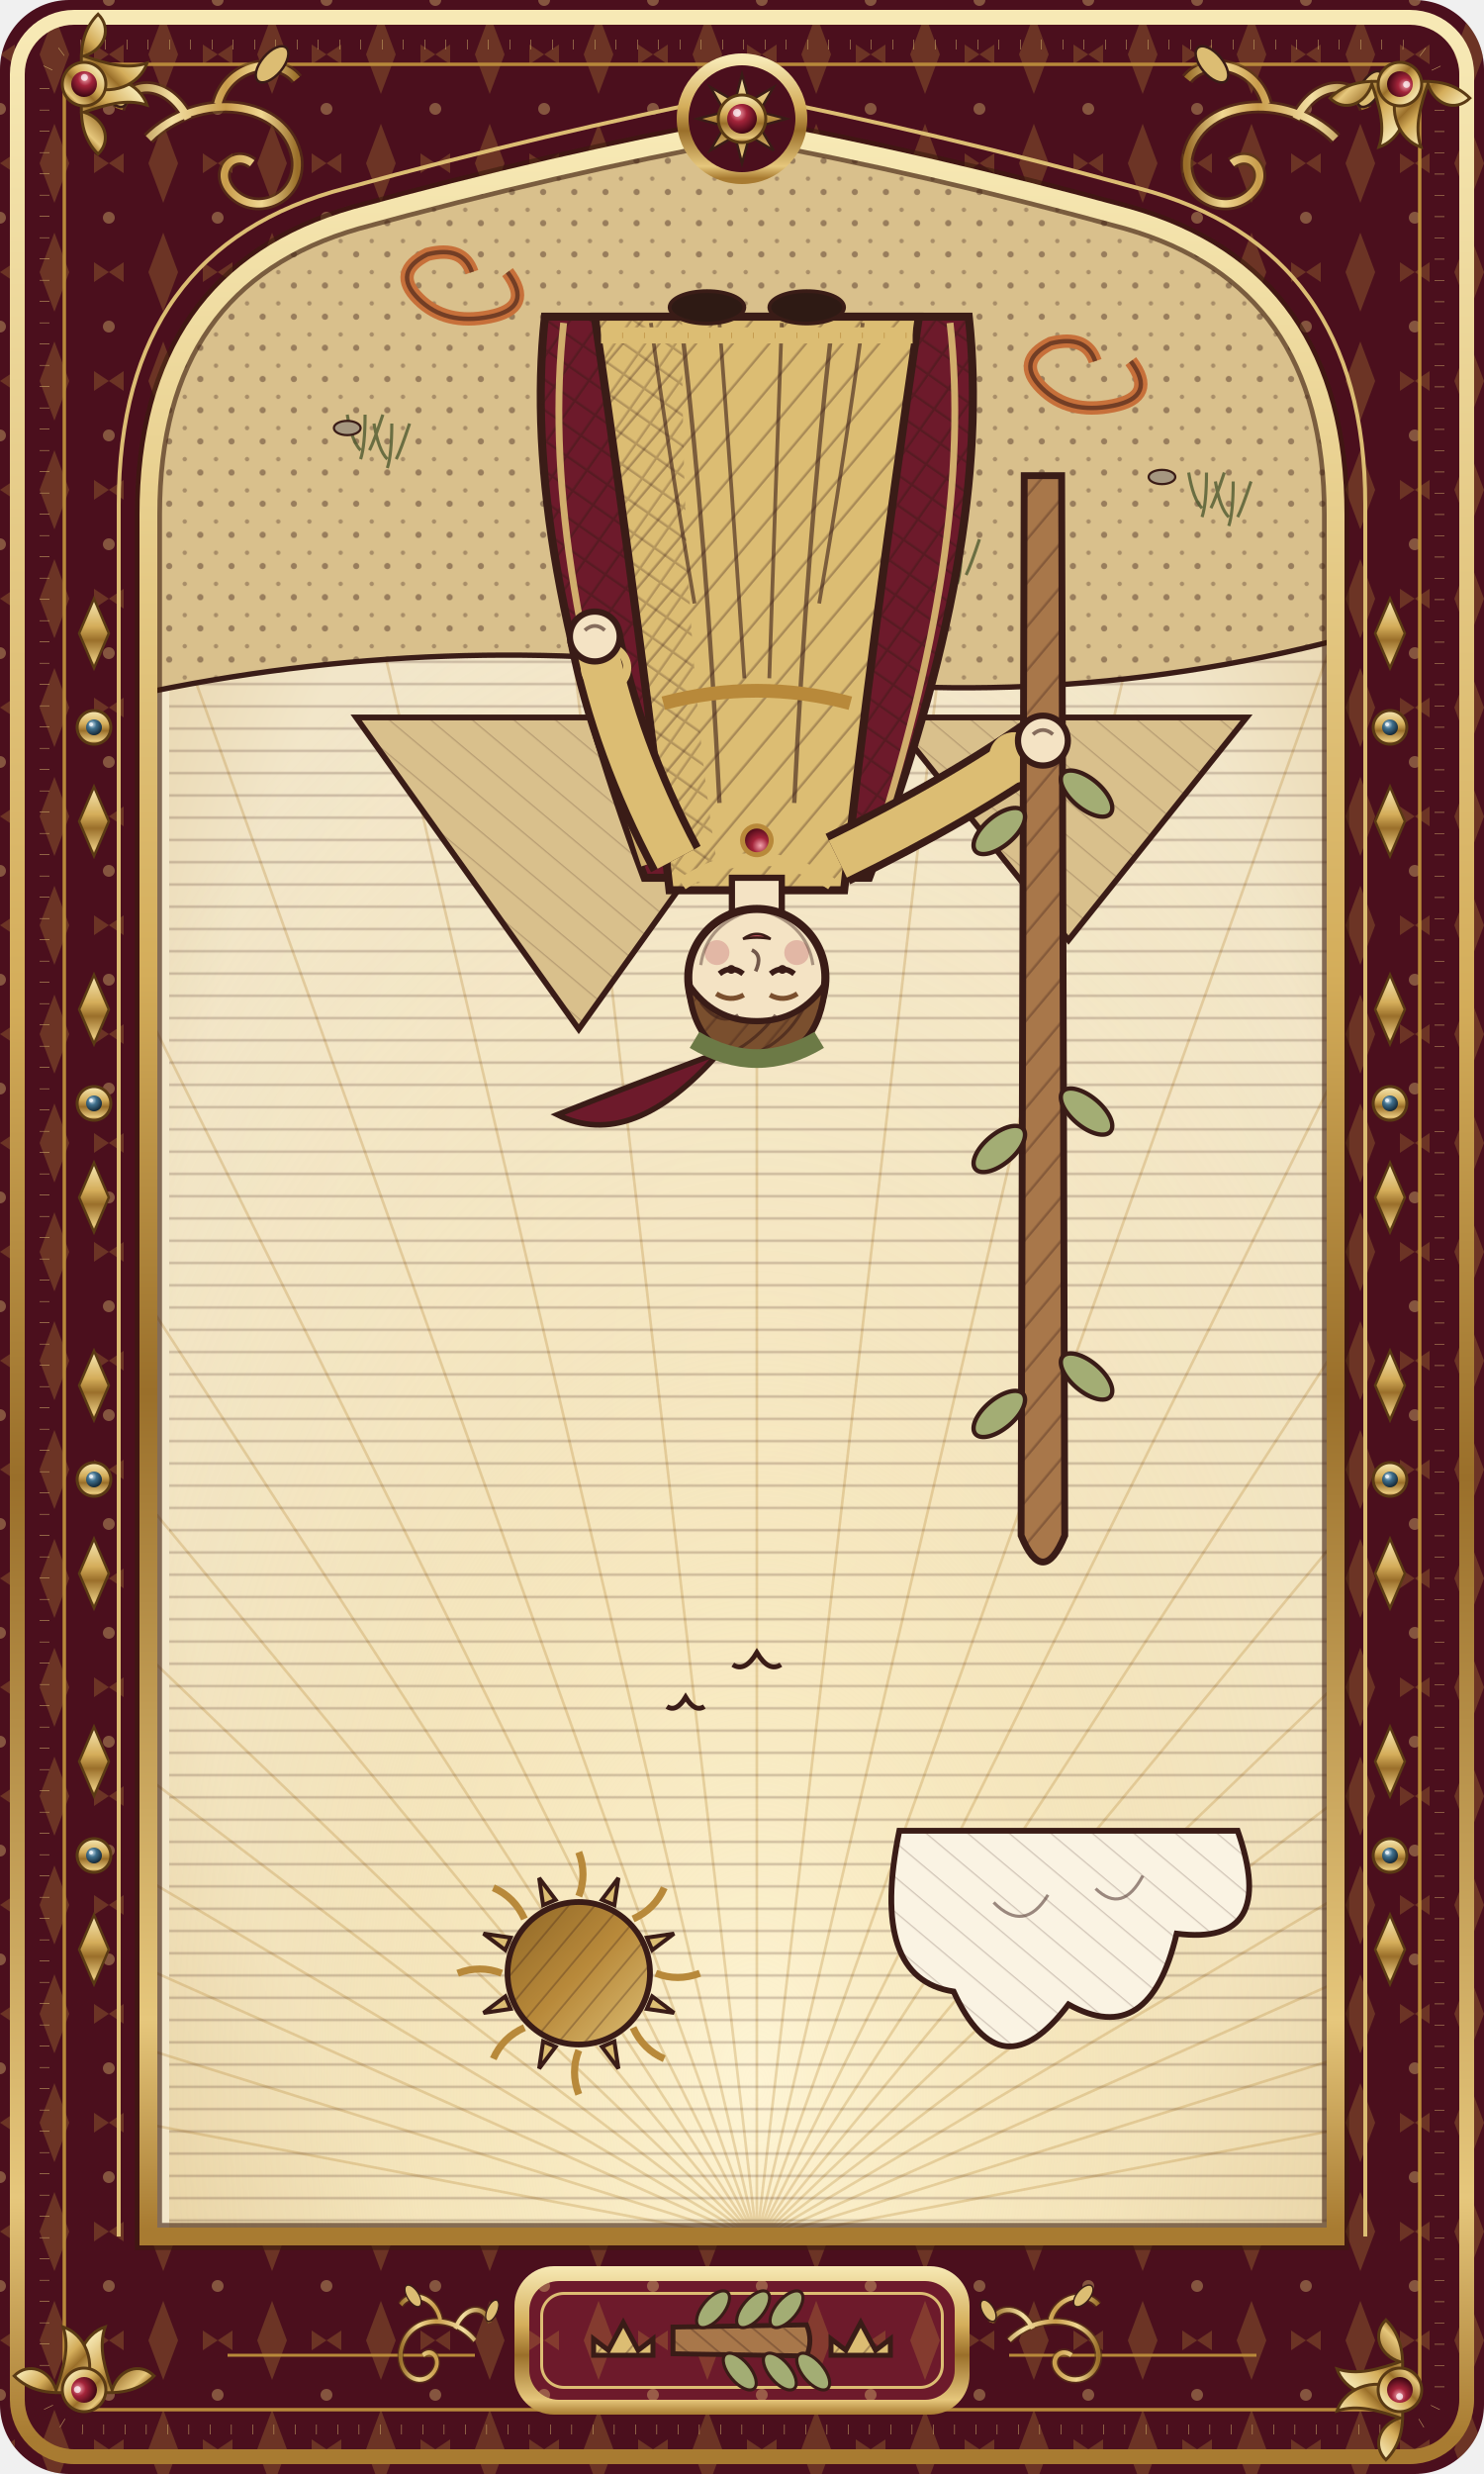
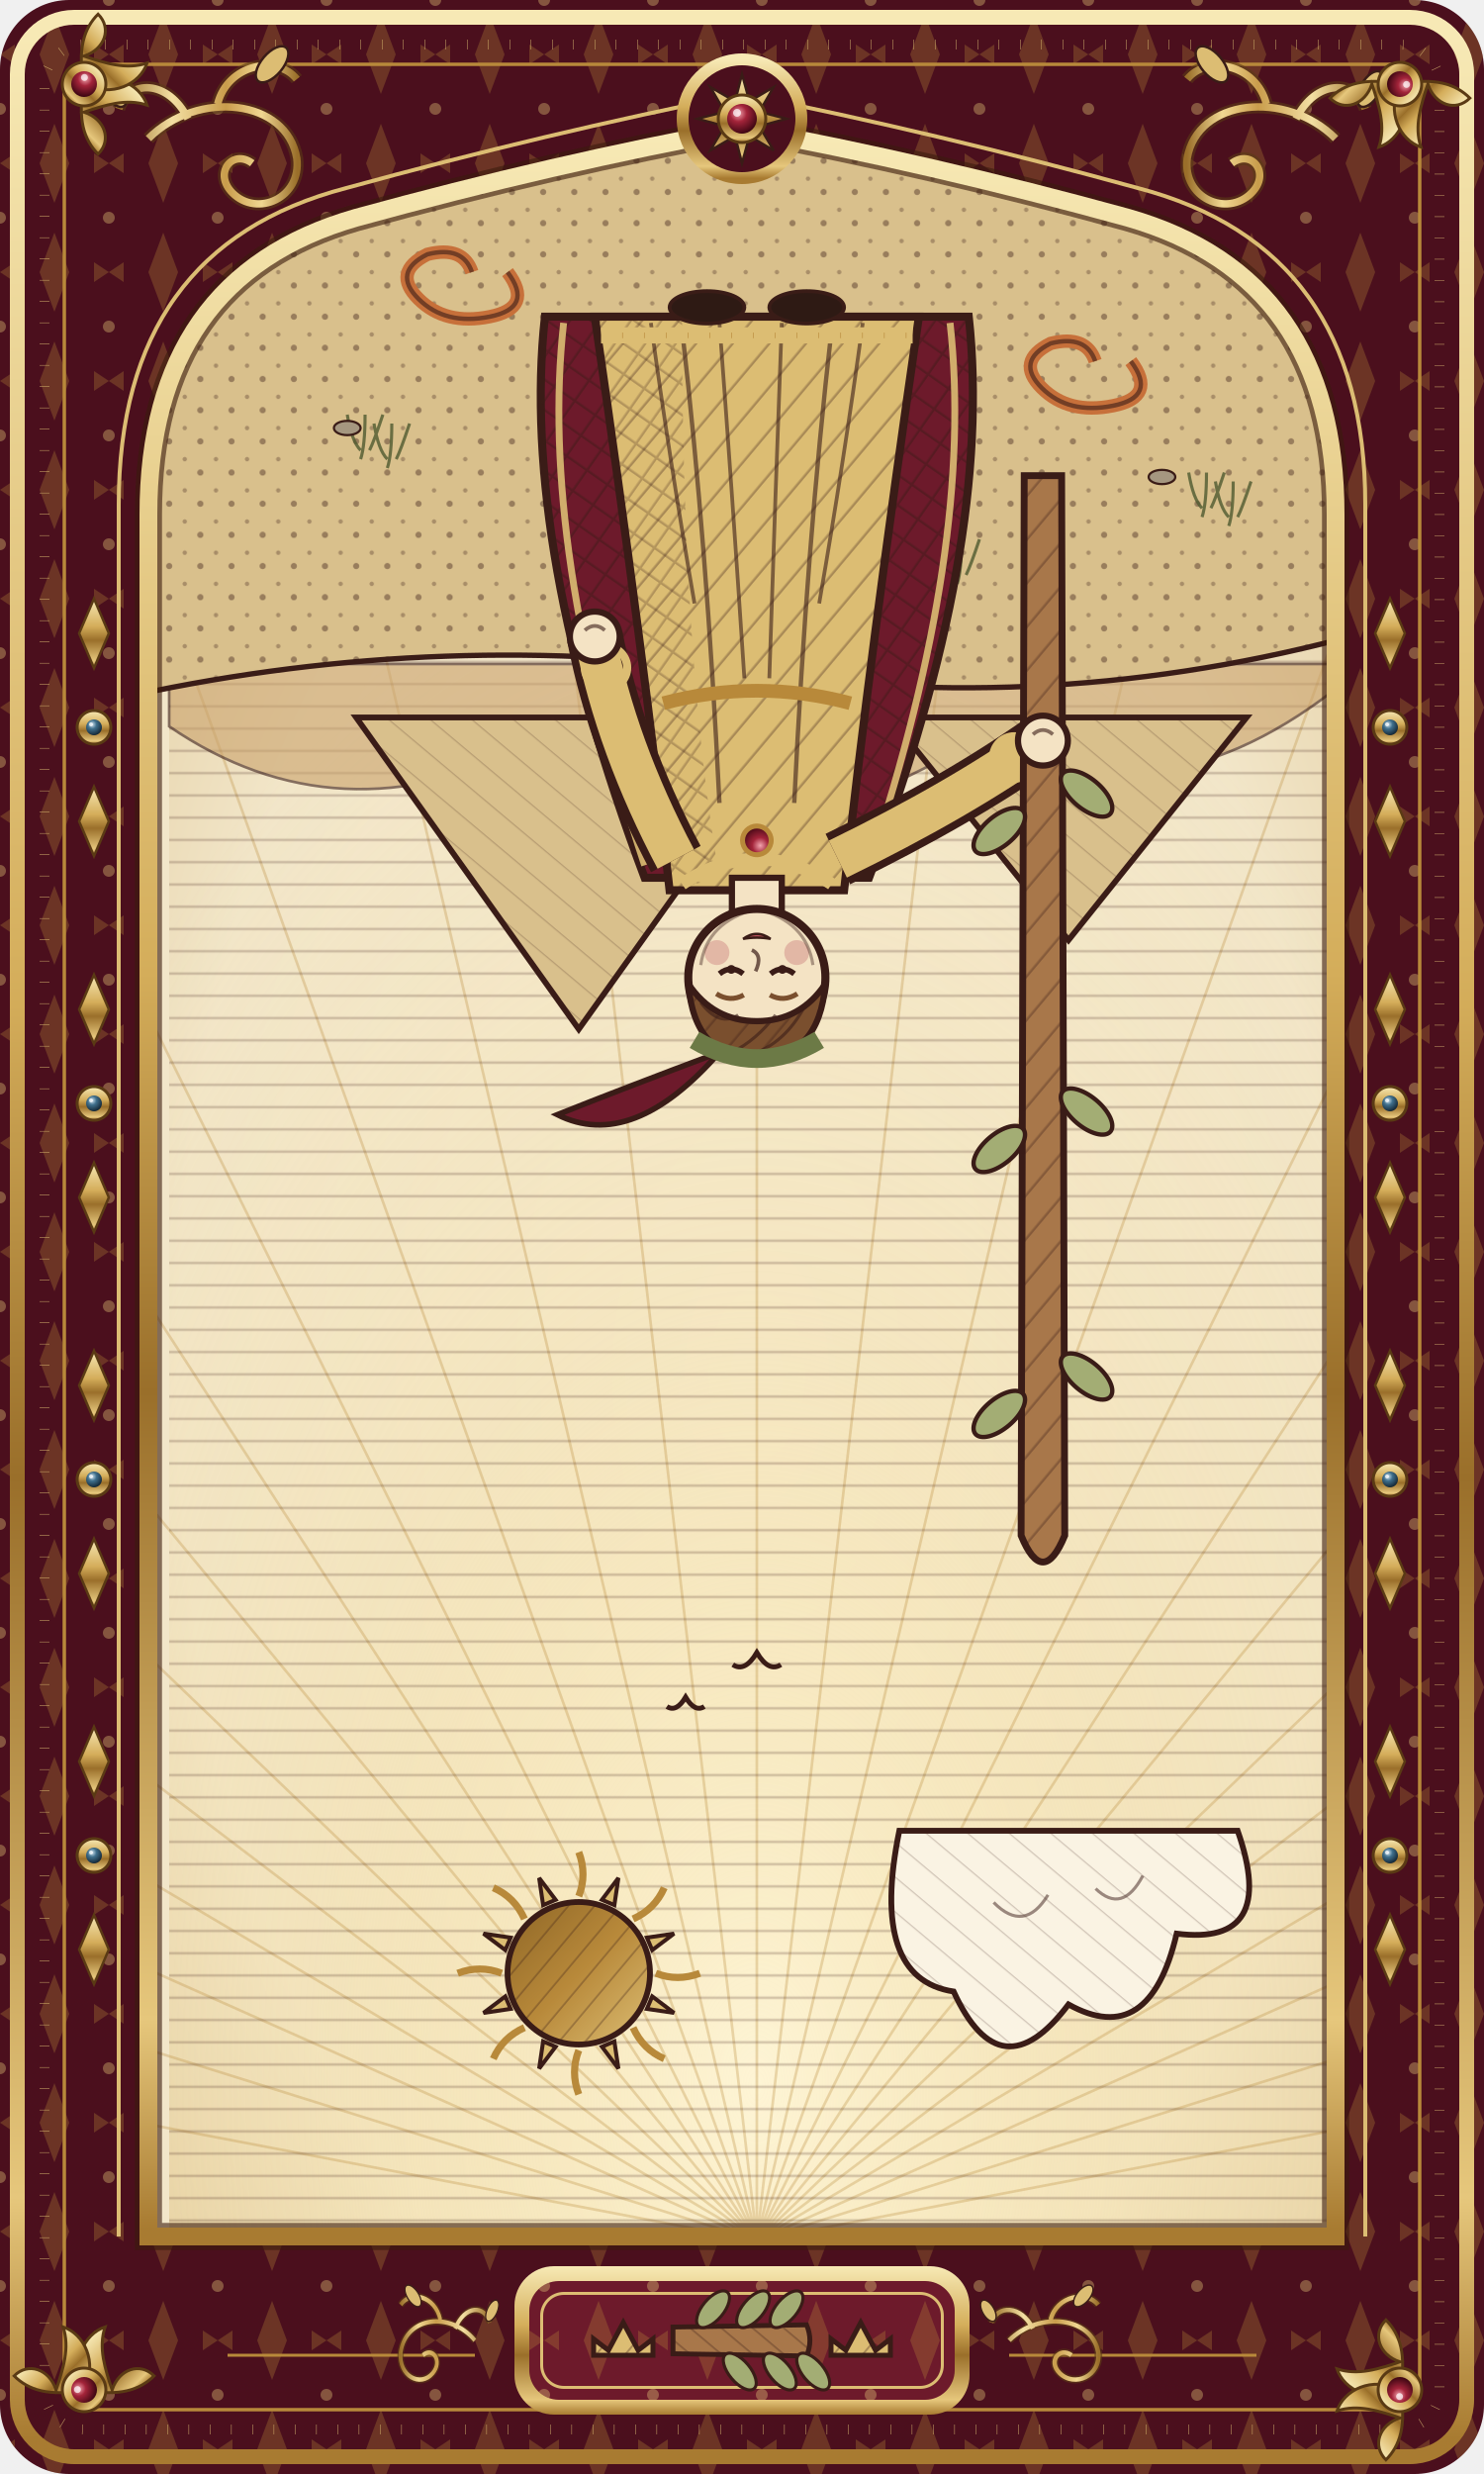
<svg xmlns="http://www.w3.org/2000/svg" width="300" height="500" viewBox="0 0 300 500">
  <defs>
    <pattern id="h" width="4.5" height="4.5" patternUnits="userSpaceOnUse" patternTransform="rotate(40)">
      <line x1="0" y1="0" x2="0" y2="4.5" stroke="#3a1c17" stroke-width="0.8" opacity="0.3" />
    </pattern>
    <pattern id="hx" width="4" height="4" patternUnits="userSpaceOnUse" patternTransform="rotate(35)">
      <path d="M0,0V4M0,0H4" stroke="#3a1c17" stroke-width="0.8" opacity="0.4" />
    </pattern>
    <pattern id="hz" width="8" height="5" patternUnits="userSpaceOnUse">
      <line x1="0" y1="2.5" x2="8" y2="2.5" stroke="#3a1c17" stroke-width="0.6" opacity="0.2" />
    </pattern>
    <pattern id="hl" width="6" height="6" patternUnits="userSpaceOnUse" patternTransform="rotate(-50)">
      <line x1="0" y1="0" x2="0" y2="6" stroke="#3a1c17" stroke-width="0.6" opacity="0.2" />
    </pattern>
    <pattern id="dots" width="7" height="7" patternUnits="userSpaceOnUse">
      <circle cx="2" cy="2" r="0.7" fill="#3a1c17" opacity="0.4" />
      <circle cx="5.5" cy="5" r="0.5" fill="#3a1c17" opacity="0.3" />
    </pattern>
    <pattern id="wv" width="24" height="9" patternUnits="userSpaceOnUse">
      <path d="M0,5 Q6,1 12,5 T24,5" fill="none" stroke="#3a1c17" stroke-width="0.7" opacity="0.4" />
    </pattern>
    <radialGradient id="pg" cx="50%" cy="42%" r="70%">
      <stop offset="0" stop-color="#f6ecd4" />
      <stop offset="0.7" stop-color="#f2e6c9" />
      <stop offset="1" stop-color="#e2cc9f" />
    </radialGradient>
    <radialGradient id="ng" cx="50%" cy="30%" r="80%">
      <stop offset="0" stop-color="#4a3a52" />
      <stop offset="1" stop-color="#2b2238" />
    </radialGradient>
    <linearGradient id="gold" x1="0" y1="0" x2="1" y2="1">
      <stop offset="0" stop-color="#dcbd73" />
      <stop offset="0.5" stop-color="#b8893a" />
      <stop offset="1" stop-color="#8e6626" />
    </linearGradient>
    <linearGradient id="gv" x1="0" y1="0" x2="0" y2="1">
      <stop offset="0" stop-color="#f7e9b5" />
      <stop offset="0.4" stop-color="#d4ad5a" />
      <stop offset="0.6" stop-color="#9a6f2a" />
      <stop offset="0.9" stop-color="#e6c77c" />
      <stop offset="1" stop-color="#a87b31" />
    </linearGradient>
    <linearGradient id="gh" x1="0" y1="0" x2="1" y2="0">
      <stop offset="0" stop-color="#9a6f2a" />
      <stop offset="0.3" stop-color="#f3dfa2" />
      <stop offset="0.6" stop-color="#c99d4c" />
      <stop offset="0.8" stop-color="#f0d791" />
      <stop offset="1" stop-color="#9a6f2a" />
    </linearGradient>
    <radialGradient id="gem" cx="38%" cy="32%" r="70%">
      <stop offset="0" stop-color="#f2a3ad" />
      <stop offset="0.4" stop-color="#a3243a" />
      <stop offset="1" stop-color="#3d0612" />
    </radialGradient>
    <radialGradient id="gemb" cx="38%" cy="32%" r="70%">
      <stop offset="0" stop-color="#cfe2ee" />
      <stop offset="0.4" stop-color="#3f6f8c" />
      <stop offset="1" stop-color="#132634" />
    </radialGradient>
    <radialGradient id="halo" cx="50%" cy="8%" r="75%">
      <stop offset="0" stop-color="#fff6d6" stop-opacity="0.9" />
      <stop offset="0.5" stop-color="#f4dc9a" stop-opacity="0.3" />
      <stop offset="1" stop-color="#f4dc9a" stop-opacity="0" />
    </radialGradient>
    <pattern id="damask" width="22" height="22" patternUnits="userSpaceOnUse">
      <path d="M11,3 l3,8 l-3,8 l-3,-8Z M0,11 l3,-2 l0,4Z M22,11 l-3,-2 l0,4Z" fill="#b8893a" opacity="0.3" />
      <circle cx="0" cy="0" r="1.2" fill="#dcbd73" opacity="0.4" />
      <circle cx="22" cy="22" r="1.2" fill="#dcbd73" opacity="0.4" />
      <circle cx="22" cy="0" r="1.2" fill="#dcbd73" opacity="0.4" />
      <circle cx="0" cy="22" r="1.2" fill="#dcbd73" opacity="0.4" />
    </pattern>
    <clipPath id="panel">
      <path d="M30,452 V104 Q30,56 72,44 Q112,33 150,26 Q188,33 228,44 Q270,56 270,104 V452Z" />
    </clipPath>
    <g id="fl">
      <g transform="translate(0 0) rotate(0)">
        <path d="M0,0 C2,-6 8,-8 12,-6 C8,-4 6,0 4,4 C8,2 12,4 12,8 C8,8 4,6 0,0Z" fill="url(#gv)" stroke="#5a3a14" stroke-width="0.6" />
        <path d="M0,0 C6,-2 8,-8 6,-12 C4,-8 0,-6 -4,-4 C-2,-8 -4,-12 -8,-12 C-8,-8 -6,-4 0,0Z" fill="url(#gv)" stroke="#5a3a14" stroke-width="0.6" />
        <circle cx="0" cy="0" r="4.4" fill="url(#gv)" stroke="#5a3a14" stroke-width="0.6" />
        <circle cx="0" cy="0" r="2.6" fill="url(#gem)" />
        <circle cx="-0.9" cy="-1" r="0.7" fill="#fff" opacity="0.7" />
      </g>
    </g>
    <g id="cu">
      <g transform="">
        <path d="M0,0 C10,-10 28,-8 30,4 C31,12 22,16 17,11 C13,7 17,2 21,5 M8,-4 C4,-12 -4,-12 -6,-6 M14,-7 C16,-15 26,-17 30,-12" fill="none" stroke="#5a3a14" stroke-width="2.6" opacity="0.6" />
        <path d="M0,0 C10,-10 28,-8 30,4 C31,12 22,16 17,11 C13,7 17,2 21,5 M8,-4 C4,-12 -4,-12 -6,-6 M14,-7 C16,-15 26,-17 30,-12" fill="none" stroke="url(#gh)" stroke-width="1.5" />
        <ellipse cx="25" cy="-15" rx="2.2" ry="4.4" fill="#dcbd73" stroke="#3a1c17" stroke-width="0.5" transform="rotate(40 25 -15)" />
        <ellipse cx="-7" cy="-10" rx="2" ry="4" fill="#dcbd73" stroke="#3a1c17" stroke-width="0.5" transform="rotate(-30 -7 -10)" />
      </g>
    </g>
    <g id="gb">
      <circle cx="0" cy="0" r="3.4" fill="url(#gv)" stroke="#5a3a14" stroke-width="0.6" />
      <circle cx="0" cy="0" r="1.6" fill="url(#gemb)" />
      <circle cx="-0.6" cy="-0.6" r="0.4" fill="#fff" opacity="0.7" />
    </g>
    <path id="dm" d="M0,-7 L3,0 L0,7 L-3,0Z" fill="url(#gv)" stroke="#5a3a14" stroke-width="0.5" />
  </defs>
  <rect x="0" y="0" width="300" height="500" rx="14" fill="#4b0f1d" />
  <rect x="0" y="0" width="300" height="500" rx="14" fill="url(#damask)" />
  <rect x="3.5" y="3.5" width="293" height="493" rx="11.5" fill="none" stroke="url(#gv)" stroke-width="3" />
  <rect x="9" y="9" width="282" height="482" rx="8" fill="none" stroke="#dcbd73" stroke-width="2" stroke-dasharray="0.1 4.2" opacity="0.9" />
  <rect x="13" y="13" width="274" height="474" rx="6" fill="none" stroke="#b8893a" stroke-width="0.7" />
  <path d="M30,452 V104 Q30,56 72,44 Q112,33 150,26 Q188,33 228,44 Q270,56 270,104 V452Z" fill="#f2e6c9" />
  <g clip-path="url(#panel)">
    <g transform="rotate(180 150 239) translate(12 9) scale(0.9)">
      <rect x="18" y="18" width="264" height="464" fill="url(#pg)" />
      <rect x="18" y="18" width="264" height="464" fill="url(#halo)" />
      <path d="M150,18 L-262.6,96.7 M150,18 L-250.8,143.6 M150,18 L-233.7,188.8 M150,18 L-211.5,231.8 M150,18 L-184.5,271.9 M150,18 L-153.1,308.7 M150,18 L-117.7,341.6 M150,18 L-78.7,370.2 M150,18 L-36.7,394.2 M150,18 L7.7,413.2 M150,18 L54.1,426.9 M150,18 L101.7,435.2 M150,18 L150,438 M150,18 L198.3,435.2 M150,18 L245.9,426.9 M150,18 L292.3,413.2 M150,18 L336.8,394.2 M150,18 L378.8,370.2 M150,18 L417.7,341.6 M150,18 L453.1,308.7 M150,18 L484.5,271.9 M150,18 L511.5,231.8 M150,18 L533.7,188.8 M150,18 L550.8,143.6 M150,18 L562.6,96.7 " stroke="#b8893a" stroke-width="0.6" opacity="0.3" />
      <rect x="18" y="18" width="264" height="464" fill="url(#hz)" />
      <path d="M207.3,78 Q212.2,79.9 217.2,78" fill="none" stroke="#b8893a" stroke-width="1.6" />
      <path d="M206.5,83.2 L211.4,86.9 L205.3,86Z" fill="#dcbd73" stroke="#3a1c17" stroke-width="0.9" />
      <path d="M202.2,90.2 Q204.4,95.1 209.2,97.2" fill="none" stroke="#b8893a" stroke-width="1.6" />
      <path d="M198,93.3 L198.9,99.4 L195.2,94.5Z" fill="#dcbd73" stroke="#3a1c17" stroke-width="0.9" />
      <path d="M190,95.3 Q188.1,100.2 190,105.2" fill="none" stroke="#b8893a" stroke-width="1.6" />
      <path d="M184.8,94.5 L181.1,99.4 L182,93.3Z" fill="#dcbd73" stroke="#3a1c17" stroke-width="0.9" />
      <path d="M177.8,90.2 Q172.9,92.4 170.8,97.2" fill="none" stroke="#b8893a" stroke-width="1.6" />
      <path d="M174.7,86 L168.6,86.9 L173.5,83.2Z" fill="#dcbd73" stroke="#3a1c17" stroke-width="0.9" />
      <path d="M172.7,78 Q167.8,76.1 162.8,78" fill="none" stroke="#b8893a" stroke-width="1.6" />
      <path d="M173.5,72.8 L168.6,69.1 L174.7,70Z" fill="#dcbd73" stroke="#3a1c17" stroke-width="0.9" />
      <path d="M177.8,65.8 Q175.6,60.9 170.8,58.8" fill="none" stroke="#b8893a" stroke-width="1.6" />
      <path d="M182,62.7 L181.1,56.6 L184.8,61.5Z" fill="#dcbd73" stroke="#3a1c17" stroke-width="0.9" />
      <path d="M190,60.7 Q191.9,55.8 190,50.8" fill="none" stroke="#b8893a" stroke-width="1.6" />
      <path d="M195.2,61.5 L198.9,56.6 L198,62.7Z" fill="#dcbd73" stroke="#3a1c17" stroke-width="0.9" />
      <path d="M202.2,65.8 Q207.1,63.6 209.2,58.8" fill="none" stroke="#b8893a" stroke-width="1.6" />
      <path d="M205.3,70 L211.4,69.1 L206.5,72.8Z" fill="#dcbd73" stroke="#3a1c17" stroke-width="0.9" />
      <circle cx="190" cy="78" r="16" fill="url(#gold)" stroke="#3a1c17" stroke-width="1.3" />
      <circle cx="190" cy="78" r="16" fill="url(#h)" />
      <g fill="#faf3e3" stroke="#3a1c17" stroke-width="1.3">
        <path id="q1e" d="M42,110 q-9.1,-26 13.7,-23.1 q6.1,-26 24.3,-15.9 q15.2,-20.2 25.8,2.9 q19,2.9 12.2,36.1Z" />
      </g>
      <use href="#q1e" fill="url(#hl)" />
      <path d="M63.3,99.9 q4.6,-8.7 10.6,-2.9 M84.6,95.6 q5.3,-8.7 12.2,-1.7" fill="none" stroke="#3a1c17" stroke-width="0.7" opacity="0.5" />
      <path d="M144.6,147.3 q2.7,-1.8 5.4,2.7 q2.7,-4.5 5.4,-2.7" fill="none" stroke="#3a1c17" stroke-width="1.1" />
      <path d="M161.8,137.9 q2.1,-1.4 4.2,2.1 q2.1,-3.5 4.2,-2.1" fill="none" stroke="#3a1c17" stroke-width="1.1" />
+       <path d="M18,368 Q60,334 100,356 Q150,322 200,354 Q244,332 282,358 V372 H18Z" fill="#c9a26a" opacity="0.6" stroke="#3a1c17" stroke-width="0.6" />
      <path d="M40,360 L80,310 L120,360Z" fill="#d9c08c" stroke="#3a1c17" stroke-width="1.3" />
      <path d="M40,360 L80,310 L120,360Z" fill="url(#hl)" />
      <path d="M140,360 L190,290 L240,360Z" fill="#d9c08c" stroke="#3a1c17" stroke-width="1.3" />
      <path d="M140,360 L190,290 L240,360Z" fill="url(#hl)" />
      <path d="M10,380 Q80,360 150,370 T290,365 V490 H10Z" fill="#d9c08c" stroke="#3a1c17" stroke-width="1.2" />
      <path d="M10,380 Q80,360 150,370 T290,365 V490 H10Z" fill="url(#dots)" />
      <path d="M112,404 q2,-6 3,-8 M116,404 q0,-7 1,-10 M120,404 q-1,-6 -3,-8 M173,391 q2,-6 3,-8 M177,391 q0,-7 1,-10 M181,391 q-1,-6 -3,-8 M234,428 q2,-6 3,-8 M238,428 q0,-7 1,-10 M242,428 q-1,-6 -3,-8 M45,415 q2,-6 3,-8 M49,415 q0,-7 1,-10 M53,415 q-1,-6 -3,-8 M106,402 q2,-6 3,-8 M110,402 q0,-7 1,-10 M114,402 q-1,-6 -3,-8 M167,389 q2,-6 3,-8 M171,389 q0,-7 1,-10 M175,389 q-1,-6 -3,-8 M228,426 q2,-6 3,-8 M232,426 q0,-7 1,-10 M236,426 q-1,-6 -3,-8 M39,413 q2,-6 3,-8 M43,413 q0,-7 1,-10 M47,413 q-1,-6 -3,-8 M100,400 q2,-6 3,-8 M104,400 q0,-7 1,-10 M108,400 q-1,-6 -3,-8 " fill="none" stroke="#4f5a30" stroke-width="0.7" opacity="0.8" />
      <ellipse cx="126" cy="403" rx="3" ry="1.6" fill="#a59780" stroke="#3a1c17" stroke-width="0.5" />
      <ellipse cx="59" cy="414" rx="3" ry="1.6" fill="#a59780" stroke="#3a1c17" stroke-width="0.5" />
      <ellipse cx="242" cy="425" rx="3" ry="1.6" fill="#a59780" stroke="#3a1c17" stroke-width="0.5" />
      <g transform="translate(80 440)">
        <path d="M-14,0 q-6,-8 4,-10 q10,-2 16,4 q6,6 -2,10 q-8,2 -10,-4" fill="none" stroke="#c7703a" stroke-width="3" />
        <path d="M-14,0 q-6,-8 4,-10 q10,-2 16,4 q6,6 -2,10 q-8,2 -10,-4" fill="none" stroke="#3a1c17" stroke-width="1" opacity="0.6" />
      </g>
      <g transform="translate(220 460)">
        <path d="M-14,0 q-6,-8 4,-10 q10,-2 16,4 q6,6 -2,10 q-8,2 -10,-4" fill="none" stroke="#c7703a" stroke-width="3" />
        <path d="M-14,0 q-6,-8 4,-10 q10,-2 16,4 q6,6 -2,10 q-8,2 -10,-4" fill="none" stroke="#3a1c17" stroke-width="1" opacity="0.6" />
      </g>
      <g transform="translate(150 450) scale(1.4 1.4)">
        <path d="M-18,-90 Q-38,-36.8 -34,0 L34,0 Q38,-36.8 18,-90Z" fill="#6d1a2b" stroke="#3a1c17" stroke-width="1.3" />
        <path d="M-18,-90 Q-38,-36.8 -34,0 L34,0 Q38,-36.8 18,-90Z" fill="url(#hx)" />
        <path d="M-18,-88 Q-35,-36.8 -31,-1 M18,-88 Q35,-36.8 31,-1" fill="none" stroke="#dcbd73" stroke-width="1.1" opacity="0.9" />
        <path d="M-14,-92 Q-18,-55.2 -26,0 L26,0 Q18,-55.2 14,-92Z" fill="#dcbd73" stroke="#3a1c17" stroke-width="1.3" />
        <path d="M-14,-92 Q-18,-55.2 -26,0 L26,0 Q18,-55.2 14,-92Z" fill="url(#h)" />
        <path d="M6,-90 Q12,-55.2 12,0 L26,0 Q18,-55.2 14,-92Z" fill="url(#hx)" opacity="0.6" />
        <path d="M-2,-58 Q-3,-27.6 -4,-1 M2,-58 Q4,-27.6 6,-1 M-17,-1 Q-14,-23 -10,-46 M17,-1 Q14,-23 10,-46" fill="none" stroke="#3a1c17" stroke-width="0.6" opacity="0.6" />
        <ellipse cx="-8" cy="1.5" rx="6" ry="2.6" fill="#2e1a14" stroke="#3a1c17" stroke-width="0.6" />
        <ellipse cx="8" cy="1.5" rx="6" ry="2.6" fill="#2e1a14" stroke="#3a1c17" stroke-width="0.6" />
        <path d="M-6,-78 Q-8,-36.8 -12,-2 M6,-78 Q8,-36.8 12,-2" fill="none" stroke="#3a1c17" stroke-width="0.7" opacity="0.6" />
        <path d="M-15,-62 Q0,-58 15,-62" fill="none" stroke="#b8893a" stroke-width="2.2" />
        <path d="M-12,-91 Q0,-83 12,-91" fill="none" stroke="#dcbd73" stroke-width="2" />
        <circle cx="0" cy="-84" r="2.3" fill="url(#gem)" stroke="#b8893a" stroke-width="0.8" />
        <path d="M-25,-3 H25" fill="none" stroke="#dcbd73" stroke-width="2.6" />
        <path d="M-24,-3 H24" fill="none" stroke="#b8893a" stroke-width="0.9" stroke-dasharray="0.1 3.4" />
        <path d="M-4,-90 v-6 h8 v6Z" fill="#f4e3c4" stroke="#3a1c17" stroke-width="1" />
        <circle cx="0" cy="-106" r="11" fill="#f4e3c4" stroke="#3a1c17" stroke-width="1.3" />
        <path d="M-11,-107 q1,-12 11,-12 q10,0 11,12 q-4,-6 -11,-6 q-7,0 -11,6Z" fill="#7a4f2e" stroke="#3a1c17" stroke-width="1" />
        <path d="M-11,-107 q1,-12 11,-12 q10,0 11,12 q-4,-6 -11,-6 q-7,0 -11,6Z" fill="url(#h)" />
        <path d="M-8,-110 q3,-6 8,-8 M-3,-112 q3,-4 7,-6 M3,-112 q3,-2 6,2" fill="none" stroke="#3a1c17" stroke-width="0.5" opacity="0.6" />
        <path d="M-6.5,-108.6 q2.2,-1.4 4.4,-0.2 M2.1,-108.8 q2.2,-1.2 4.4,0.2" fill="none" stroke="#7a4f2e" stroke-width="0.8" />
        <path d="M-6,-105.4 q1.9,1.5 3.8,0 M2.2,-105.4 q1.9,1.5 3.8,0" fill="none" stroke="#3a1c17" stroke-width="0.9" />
        <circle cx="-4.1" cy="-104.7" r="0.7" fill="#3a1c17" />
        <circle cx="4.1" cy="-104.7" r="0.7" fill="#3a1c17" />
        <path d="M0.2,-105 q-1.2,2.6 0.6,3.4" fill="none" stroke="#3a1c17" stroke-width="0.6" opacity="0.7" />
        <path d="M-2.2,-99.8 q2.2,1.6 4.4,0 q-2.2,0.4 -4.4,0Z" fill="#b8505a" stroke="#3a1c17" stroke-width="0.4" />
        <circle cx="-6.4" cy="-102" r="2" fill="#b8505a" opacity="0.3" />
        <circle cx="6.4" cy="-102" r="2" fill="#b8505a" opacity="0.3" />
        <path d="M-9,-104 q1,7 9,9 q8,-2 9,-9" fill="none" stroke="#3a1c17" stroke-width="0.5" opacity="0.4" />
        <g transform="translate(0 0)">
          <path d="M6,-118 q14,-16 26,-10 q-10,4 -26,10Z" fill="#6d1a2b" stroke="#3a1c17" stroke-width="0.9" />
          <path d="M-10,-116 q10,-6 20,0" fill="none" stroke="#6c7a46" stroke-width="3" />
        </g>
        <path d="M-13,-87 Q-32.5,-77.5 -45.9,-68" fill="none" stroke="#3a1c17" stroke-width="9" />
        <path d="M-13,-87 Q-32.5,-77.5 -45.9,-68" fill="none" stroke="#dcbd73" stroke-width="6.6" />
        <circle cx="-41.3" cy="-70.7" r="3.4" fill="none" stroke="#dcbd73" stroke-width="1.3" />
        <path d="M13,-87 Q22.5,-69.1 26,-51.3" fill="none" stroke="#3a1c17" stroke-width="9" />
        <path d="M13,-87 Q22.5,-69.1 26,-51.3" fill="none" stroke="#dcbd73" stroke-width="6.6" />
        <circle cx="24.2" cy="-56.3" r="3.4" fill="none" stroke="#dcbd73" stroke-width="1.3" />
        <g transform="translate(-45.9 -68) rotate(0)">
          <path d="M-3,42.5 L-3.5,-127.5 Q0,-136 3.5,-127.5 L3,42.5Z" fill="#a8774a" stroke="#3a1c17" stroke-width="1.1" />
          <path d="M-3,42.5 L-3.5,-127.5 Q0,-136 3.5,-127.5 L3,42.5Z" fill="url(#h)" />
          <ellipse cx="-7" cy="-102" rx="2.4" ry="5" fill="#a3ad74" stroke="#3a1c17" stroke-width="0.7" transform="rotate(-50 -7 -102)" />
          <ellipse cx="7" cy="-108" rx="2.4" ry="5" fill="#a3ad74" stroke="#3a1c17" stroke-width="0.7" transform="rotate(50 7 -108)" />
          <ellipse cx="-7" cy="-59.5" rx="2.4" ry="5" fill="#a3ad74" stroke="#3a1c17" stroke-width="0.7" transform="rotate(-50 -7 -59.5)" />
          <ellipse cx="7" cy="-65.5" rx="2.4" ry="5" fill="#a3ad74" stroke="#3a1c17" stroke-width="0.7" transform="rotate(50 7 -65.5)" />
          <ellipse cx="-7" cy="-8.5" rx="2.4" ry="5" fill="#a3ad74" stroke="#3a1c17" stroke-width="0.7" transform="rotate(-50 -7 -8.5)" />
          <ellipse cx="7" cy="-14.5" rx="2.4" ry="5" fill="#a3ad74" stroke="#3a1c17" stroke-width="0.7" transform="rotate(50 7 -14.5)" />
        </g>
        <circle cx="-45.9" cy="-68" r="4" fill="#f4e3c4" stroke="#3a1c17" stroke-width="1" />
        <path d="M-47.5,-67 q1.6,1.4 3.2,0" fill="none" stroke="#3a1c17" stroke-width="0.6" opacity="0.6" />
        <circle cx="26" cy="-51.3" r="4" fill="#f4e3c4" stroke="#3a1c17" stroke-width="1" />
        <path d="M24.4,-50.3 q1.6,1.4 3.2,0" fill="none" stroke="#3a1c17" stroke-width="0.6" opacity="0.6" />
      </g>
    </g>
  </g>
  <path d="M30,452 V104 Q30,56 72,44 Q112,33 150,26 Q188,33 228,44 Q270,56 270,104 V452Z" fill="none" stroke="#3a1a0c" stroke-width="5.5" opacity="0.6" />
  <path d="M30,452 V104 Q30,56 72,44 Q112,33 150,26 Q188,33 228,44 Q270,56 270,104 V452Z" fill="none" stroke="url(#gv)" stroke-width="3.6" />
  <path d="M24,452 V102 Q24,50 70,38 Q110,27 150,19 Q190,27 230,38 Q276,50 276,102 V452" fill="none" stroke="#dcbd73" stroke-width="0.8" />
  <use href="#cu" transform="translate(30 28)" />
  <use href="#cu" transform="translate(270 28) scale(-1 1)" />
  <use href="#dm" transform="translate(19 128)" />
  <use href="#dm" transform="translate(281 128)" />
  <use href="#gb" transform="translate(19 147)" />
  <use href="#gb" transform="translate(281 147)" />
  <use href="#dm" transform="translate(19 166)" />
  <use href="#dm" transform="translate(281 166)" />
  <use href="#dm" transform="translate(19 204)" />
  <use href="#dm" transform="translate(281 204)" />
  <use href="#gb" transform="translate(19 223)" />
  <use href="#gb" transform="translate(281 223)" />
  <use href="#dm" transform="translate(19 242)" />
  <use href="#dm" transform="translate(281 242)" />
  <use href="#dm" transform="translate(19 280)" />
  <use href="#dm" transform="translate(281 280)" />
  <use href="#gb" transform="translate(19 299)" />
  <use href="#gb" transform="translate(281 299)" />
  <use href="#dm" transform="translate(19 318)" />
  <use href="#dm" transform="translate(281 318)" />
  <use href="#dm" transform="translate(19 356)" />
  <use href="#dm" transform="translate(281 356)" />
  <use href="#gb" transform="translate(19 375)" />
  <use href="#gb" transform="translate(281 375)" />
  <use href="#dm" transform="translate(19 394)" />
  <use href="#dm" transform="translate(281 394)" />
  <circle cx="150" cy="24" r="12" fill="#4b0f1d" stroke="url(#gv)" stroke-width="2.4" />
  <path d="M150,15L151.5,20.5L156.4,17.6L153.5,22.6L159,24L153.5,25.5L156.4,30.4L151.5,27.5L150,33L148.6,27.5L143.6,30.4L146.5,25.5L141,24L146.5,22.6L143.6,17.6L148.6,20.5Z" fill="url(#gv)" stroke="#3a1c17" stroke-width="0.5" />
  <circle cx="150" cy="24" r="4.8" fill="url(#gv)" stroke="#5a3a14" stroke-width="0.6" />
  <circle cx="150" cy="24" r="3" fill="url(#gem)" />
  <circle cx="149" cy="22.8" r="0.8" fill="#fff" opacity="0.7" />
  <use href="#fl" transform="translate(17 17) rotate(45)" />
  <use href="#fl" transform="translate(283 17) rotate(135)" />
  <use href="#fl" transform="translate(17 483) rotate(-45)" />
  <use href="#fl" transform="translate(283 483) rotate(-135)" />
  <path d="M40,471 H96 M204,471 H260" fill="none" stroke="url(#gh)" stroke-width="1.2" />
  <path d="M46,476 H96 M204,476 H254" fill="none" stroke="#b8893a" stroke-width="0.6" />
  <use href="#cu" transform="translate(96 473) scale(-0.5 0.6)" />
  <use href="#cu" transform="translate(204 473) scale(0.6)" />
  <rect x="104" y="458" width="92" height="30" rx="8" fill="url(#gv)" />
  <rect x="107" y="461" width="86" height="24" rx="6" fill="#6d1a2b" />
  <rect x="107" y="461" width="86" height="24" rx="6" fill="url(#damask)" />
  <rect x="109.5" y="463.5" width="81" height="19" rx="4.5" fill="none" stroke="#dcbd73" stroke-width="0.6" />
  <g transform="translate(150 473)">
    <g transform="scale(0.9) translate(-8 0) rotate(90)">
      <path d="M-3,7.5 L-3.5,-22.5 Q0,-24 3.5,-22.5 L3,7.5Z" fill="#a8774a" stroke="#3a1c17" stroke-width="1.1" />
      <path d="M-3,7.5 L-3.5,-22.5 Q0,-24 3.5,-22.5 L3,7.5Z" fill="url(#h)" />
      <ellipse cx="-7" cy="-18" rx="2.4" ry="5" fill="#a3ad74" stroke="#3a1c17" stroke-width="0.7" transform="rotate(-50 -7 -18)" />
      <ellipse cx="7" cy="-24" rx="2.4" ry="5" fill="#a3ad74" stroke="#3a1c17" stroke-width="0.7" transform="rotate(50 7 -24)" />
      <ellipse cx="-7" cy="-10.5" rx="2.4" ry="5" fill="#a3ad74" stroke="#3a1c17" stroke-width="0.7" transform="rotate(-50 -7 -10.5)" />
      <ellipse cx="7" cy="-16.5" rx="2.4" ry="5" fill="#a3ad74" stroke="#3a1c17" stroke-width="0.7" transform="rotate(50 7 -16.5)" />
      <ellipse cx="-7" cy="-1.5" rx="2.4" ry="5" fill="#a3ad74" stroke="#3a1c17" stroke-width="0.7" transform="rotate(-50 -7 -1.5)" />
      <ellipse cx="7" cy="-7.5" rx="2.4" ry="5" fill="#a3ad74" stroke="#3a1c17" stroke-width="0.7" transform="rotate(50 7 -7.5)" />
    </g>
  </g>
  <g transform="translate(126 476)">
    <g fill="#dcbd73" stroke="#3a1c17" stroke-width="1">
      <path id="q1h" d="M-6,0 L-6,-3.3 L-3,-1 L0,-6.6 L3,-1 L6,-3.3 L6,0Z" />
    </g>
    <use href="#q1h" fill="url(#h)" />
  </g>
  <g transform="translate(174 476)">
    <g fill="#dcbd73" stroke="#3a1c17" stroke-width="1">
      <path id="q1i" d="M-6,0 L-6,-3.3 L-3,-1 L0,-6.6 L3,-1 L6,-3.3 L6,0Z" />
    </g>
    <use href="#q1i" fill="url(#h)" />
  </g>
</svg>
